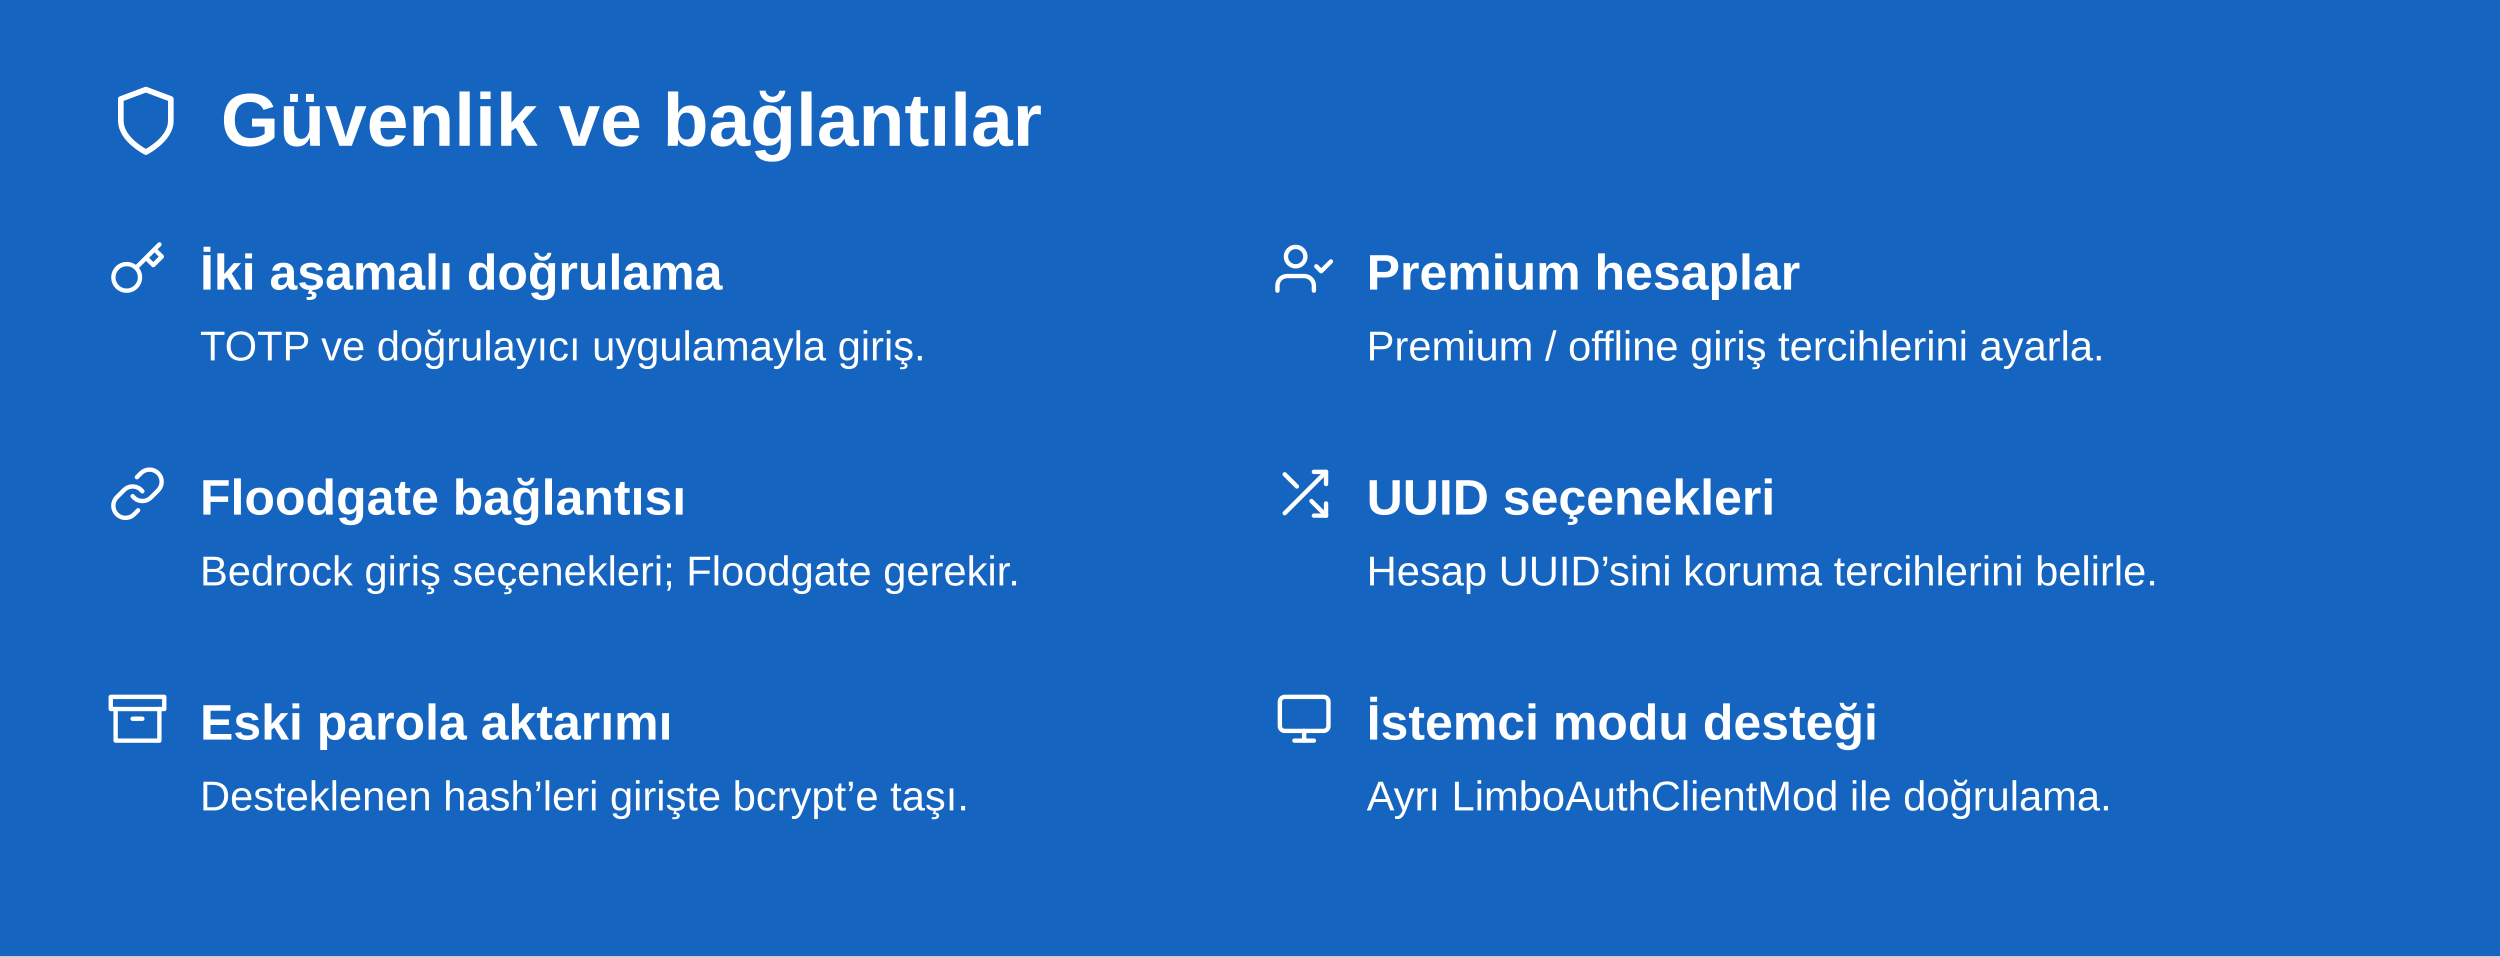
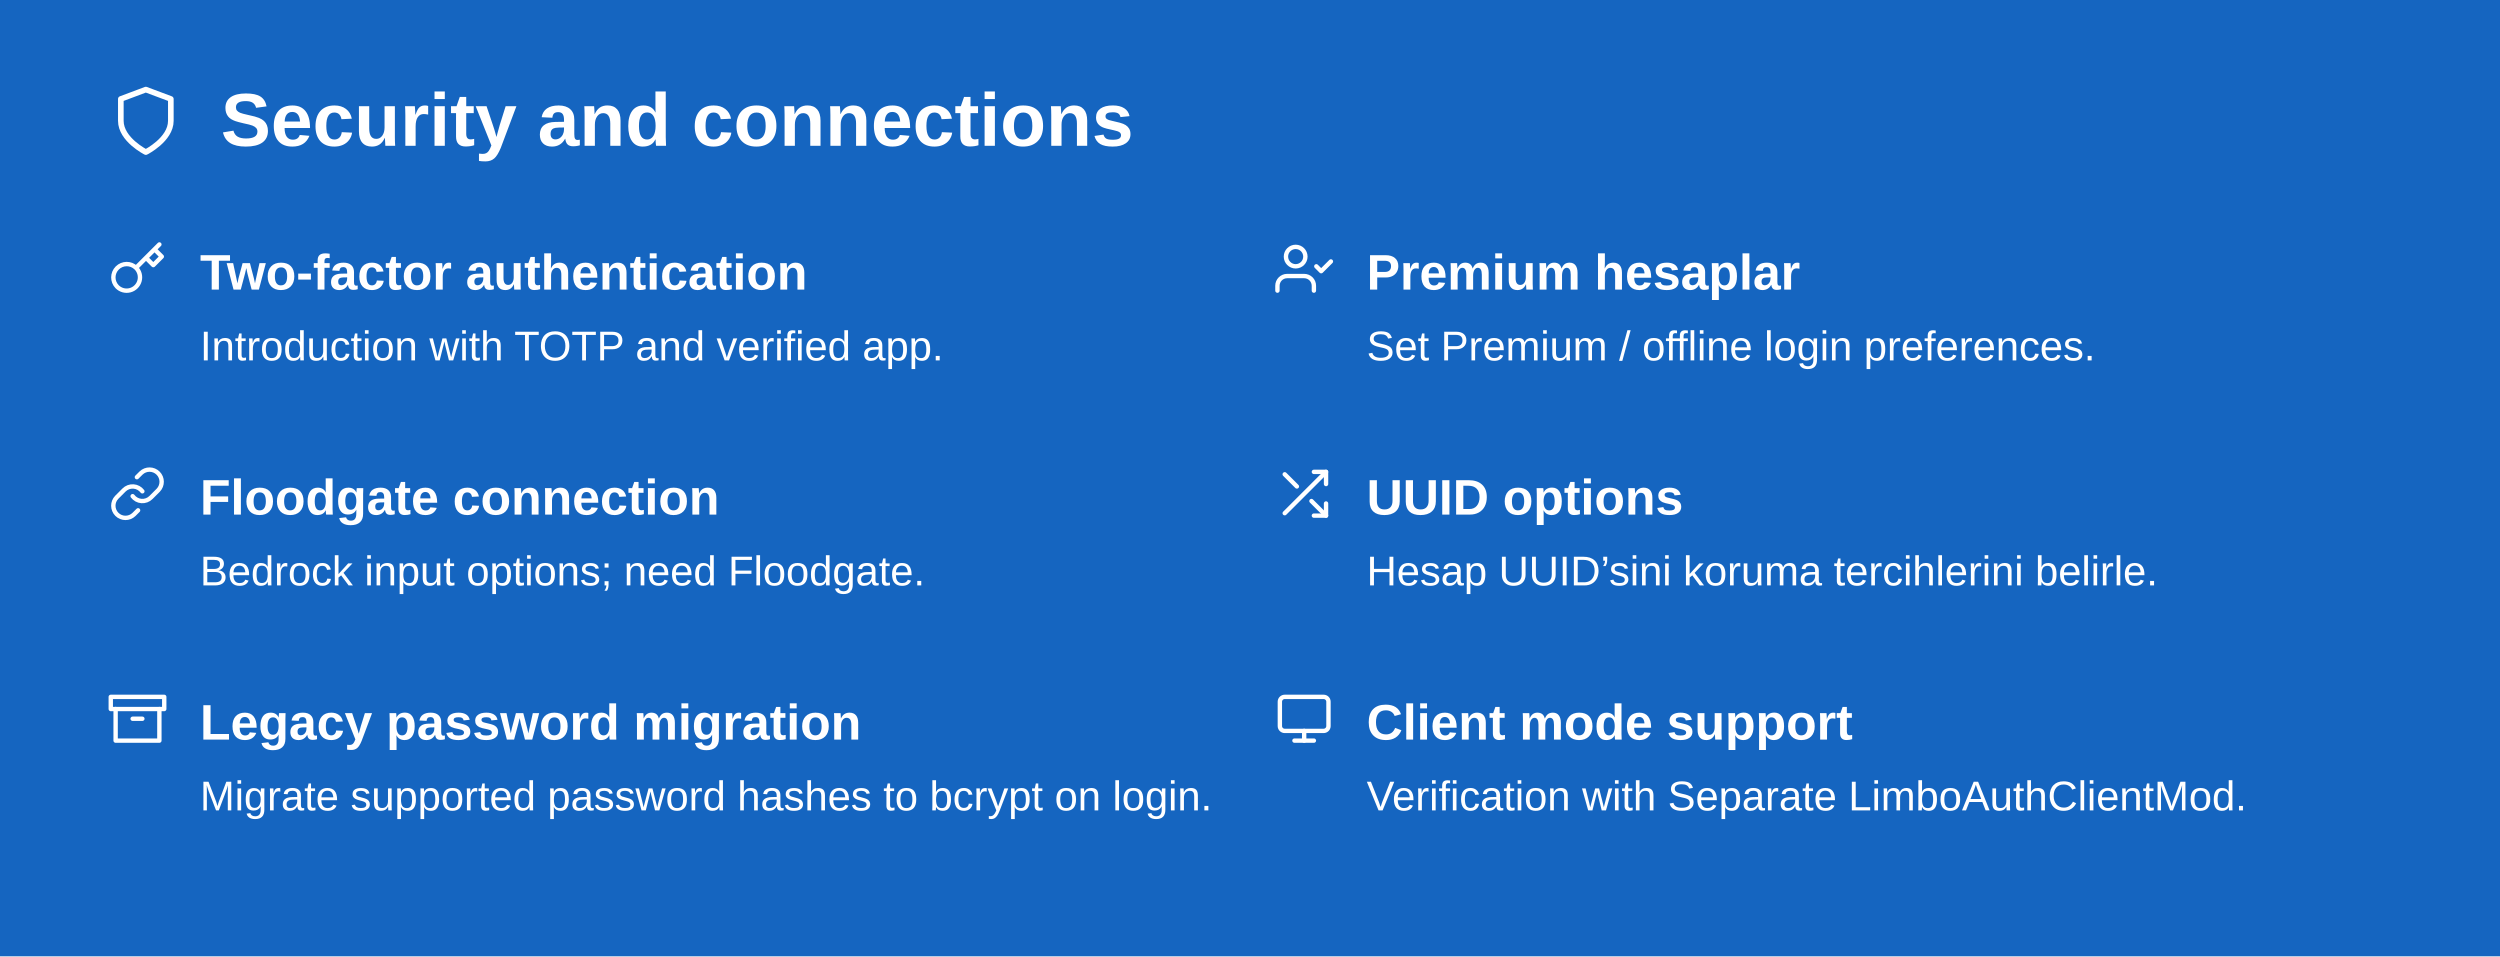
<svg xmlns="http://www.w3.org/2000/svg" width="1200" height="459" viewBox="0 0 1200 459" role="img" aria-labelledby="title desc">
  <rect width="1200" height="459" fill="#1565C0" />
  <g fill="#fff" font-family="Segoe UI,Arial,sans-serif">
    <g data-feather="shield" transform="translate(52 40) scale(1.5)" fill="none" stroke="#fff" stroke-width="1.8" stroke-linecap="round" stroke-linejoin="round">
      <path d="M12 22s8-4 8-10V5l-8-3-8 3v7c0 6 8 10 8 10z" />
    </g>
-     <text x="106" y="70" font-size="36" font-weight="700">Güvenlik ve bağlantılar</text>
+     <text x="106" y="70" font-size="36" font-weight="700">Security and connections</text>
    <g data-feather="key" transform="translate(52 115) scale(1.1667)" fill="none" stroke="#fff" stroke-width="1.8" stroke-linecap="round" stroke-linejoin="round">
      <path d="M21 2l-2 2m-7.61 7.61a5.5 5.5 0 1 1-7.778 7.778 5.5 5.5 0 0 1 7.777-7.777zm0 0L15.5 7.5m0 0l3 3L22 7l-3-3m-3.5 3.5L19 4" />
    </g>
-     <text x="96" y="139" font-size="24" font-weight="700">İki aşamalı doğrulama</text>
-     <text x="96" y="173" font-size="20" font-weight="400">TOTP ve doğrulayıcı uygulamayla giriş.</text>
+     <text x="96" y="139" font-size="24" font-weight="700">Two-factor authentication</text>
+     <text x="96" y="173" font-size="20" font-weight="400">Introduction with TOTP and verified app.</text>
    <g data-feather="user-check" transform="translate(612 115) scale(1.1667)" fill="none" stroke="#fff" stroke-width="1.8" stroke-linecap="round" stroke-linejoin="round">
      <path d="M16 21v-2a4 4 0 0 0-4-4H5a4 4 0 0 0-4 4v2" />
      <circle cx="8.5" cy="7" r="4" />
      <polyline points="17 11 19 13 23 9" />
    </g>
    <text x="656" y="139" font-size="24" font-weight="700">Premium hesaplar</text>
-     <text x="656" y="173" font-size="20" font-weight="400">Premium / offline giriş tercihlerini ayarla.</text>
+     <text x="656" y="173" font-size="20" font-weight="400">Set Premium / offline login preferences.</text>
    <g data-feather="link" transform="translate(52 223) scale(1.1667)" fill="none" stroke="#fff" stroke-width="1.8" stroke-linecap="round" stroke-linejoin="round">
      <path d="M10 13a5 5 0 0 0 7.54.54l3-3a5 5 0 0 0-7.07-7.07l-1.72 1.71" />
      <path d="M14 11a5 5 0 0 0-7.54-.54l-3 3a5 5 0 0 0 7.07 7.07l1.71-1.71" />
    </g>
-     <text x="96" y="247" font-size="24" font-weight="700">Floodgate bağlantısı</text>
-     <text x="96" y="281" font-size="20" font-weight="400">Bedrock giriş seçenekleri; Floodgate gerekir.</text>
+     <text x="96" y="247" font-size="24" font-weight="700">Floodgate connection</text>
+     <text x="96" y="281" font-size="20" font-weight="400">Bedrock input options; need Floodgate.</text>
    <g data-feather="shuffle" transform="translate(612 223) scale(1.1667)" fill="none" stroke="#fff" stroke-width="1.8" stroke-linecap="round" stroke-linejoin="round">
      <polyline points="16 3 21 3 21 8" />
      <line x1="4" y1="20" x2="21" y2="3" />
      <polyline points="21 16 21 21 16 21" />
      <line x1="15" y1="15" x2="21" y2="21" />
      <line x1="4" y1="4" x2="9" y2="9" />
    </g>
-     <text x="656" y="247" font-size="24" font-weight="700">UUID seçenekleri</text>
+     <text x="656" y="247" font-size="24" font-weight="700">UUID options</text>
    <text x="656" y="281" font-size="20" font-weight="400">Hesap UUID’sini koruma tercihlerini belirle.</text>
    <g data-feather="archive" transform="translate(52 331) scale(1.1667)" fill="none" stroke="#fff" stroke-width="1.8" stroke-linecap="round" stroke-linejoin="round">
      <polyline points="21 8 21 21 3 21 3 8" />
      <rect x="1" y="3" width="22" height="5" />
      <line x1="10" y1="12" x2="14" y2="12" />
    </g>
-     <text x="96" y="355" font-size="24" font-weight="700">Eski parola aktarımı</text>
-     <text x="96" y="389" font-size="20" font-weight="400">Desteklenen hash’leri girişte bcrypt’e taşı.</text>
+     <text x="96" y="355" font-size="24" font-weight="700">Legacy password migration</text>
+     <text x="96" y="389" font-size="20" font-weight="400">Migrate supported password hashes to bcrypt on login.</text>
    <g data-feather="monitor" transform="translate(612 331) scale(1.1667)" fill="none" stroke="#fff" stroke-width="1.8" stroke-linecap="round" stroke-linejoin="round">
      <rect x="2" y="3" width="20" height="14" rx="2" ry="2" />
      <line x1="8" y1="21" x2="16" y2="21" />
      <line x1="12" y1="17" x2="12" y2="21" />
    </g>
-     <text x="656" y="355" font-size="24" font-weight="700">İstemci modu desteği</text>
-     <text x="656" y="389" font-size="20" font-weight="400">Ayrı LimboAuthClientMod ile doğrulama.</text>
+     <text x="656" y="355" font-size="24" font-weight="700">Client mode support</text>
+     <text x="656" y="389" font-size="20" font-weight="400">Verification with Separate LimboAuthClientMod.</text>
  </g>
</svg>
